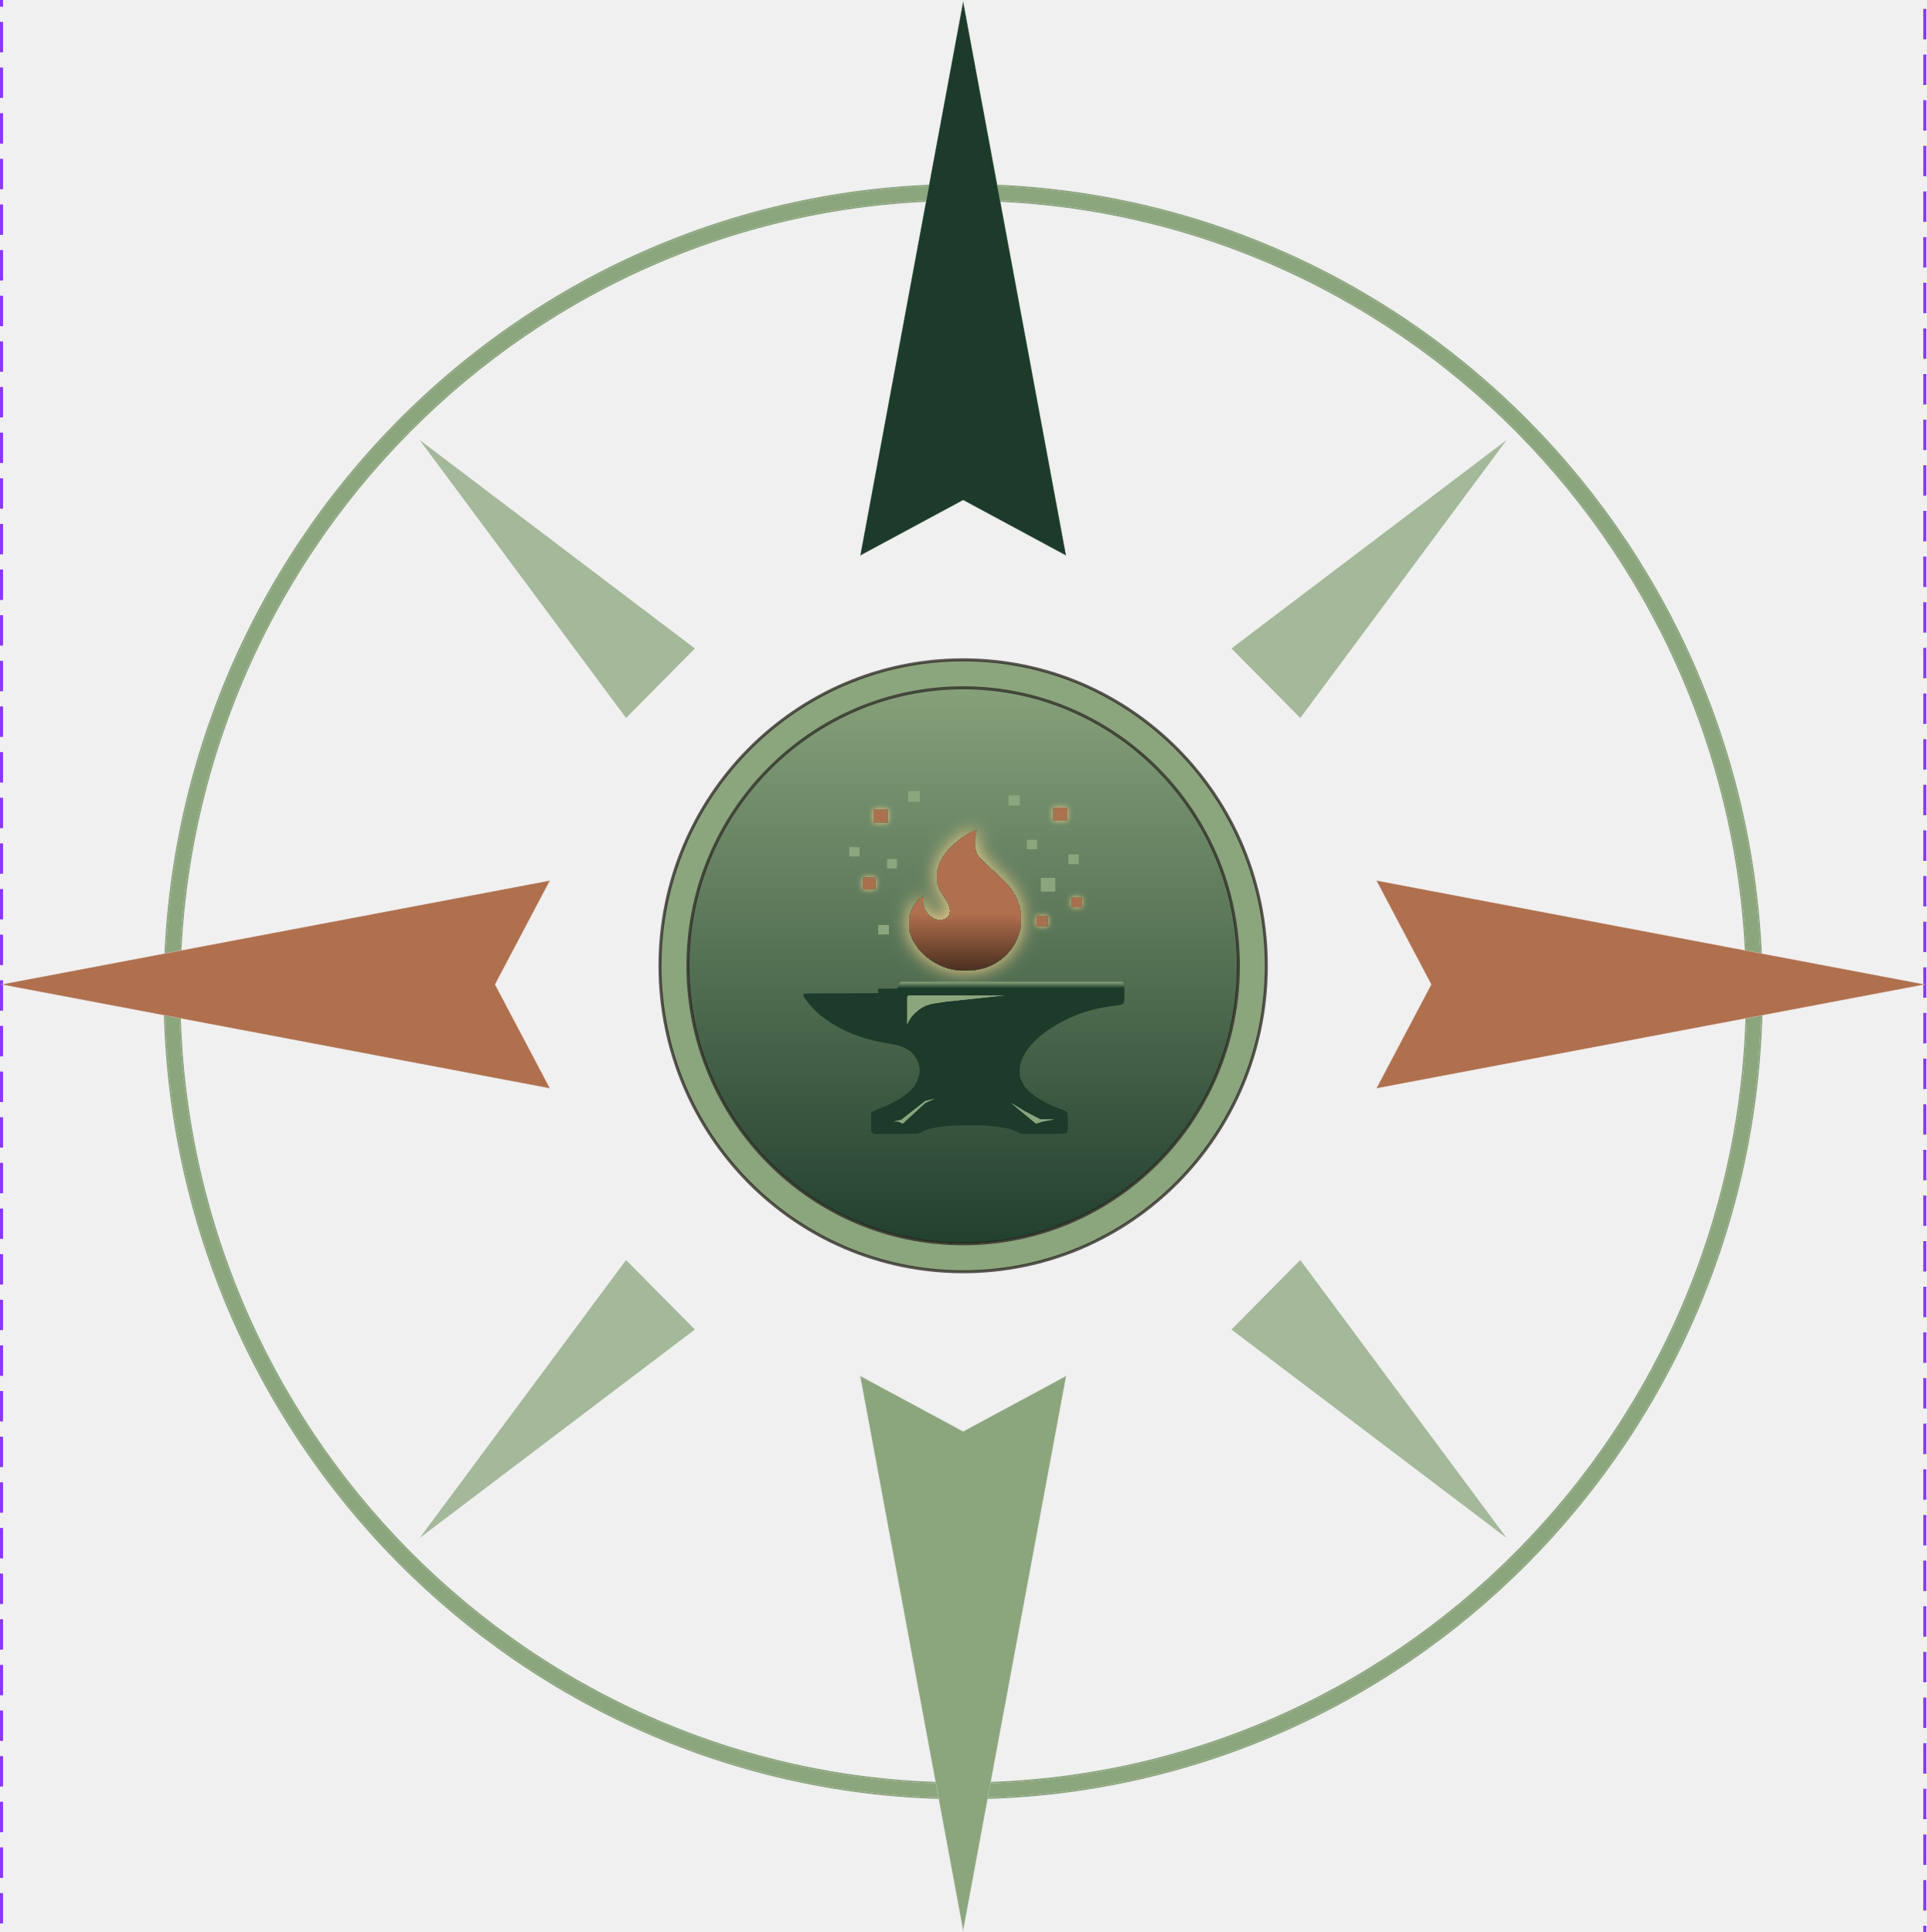
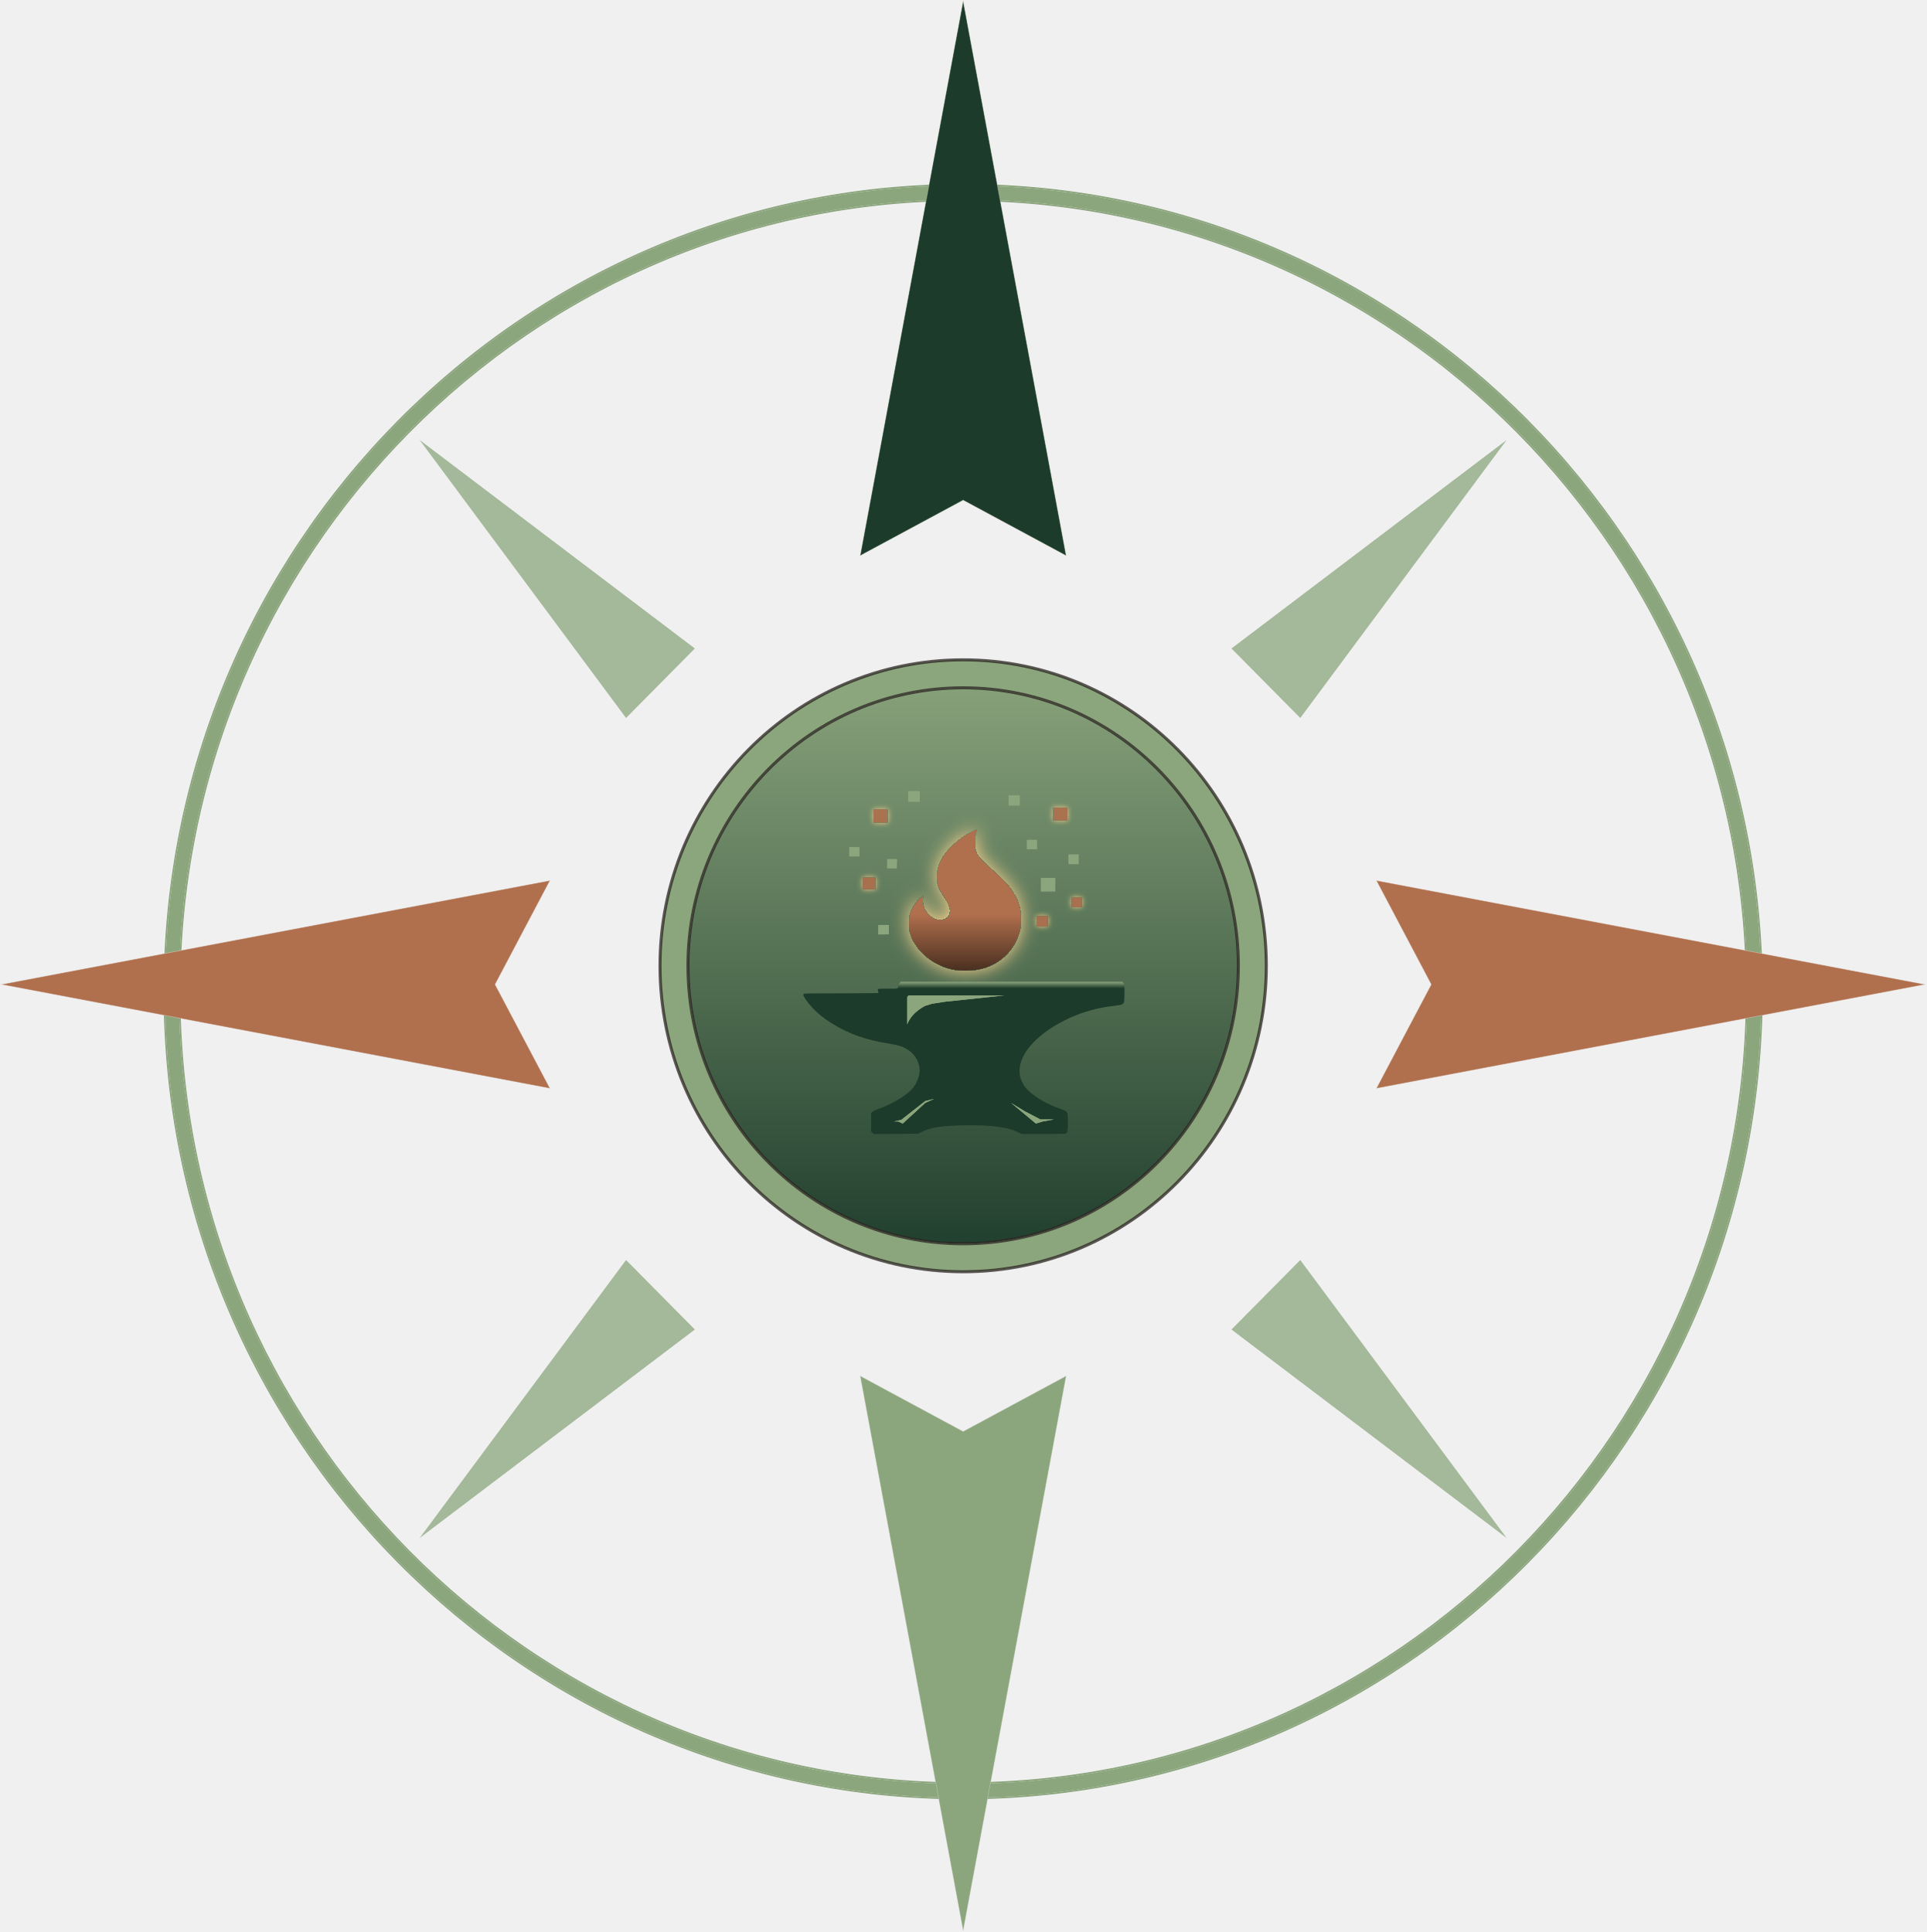
<svg xmlns="http://www.w3.org/2000/svg" width="633" height="635" viewBox="0 0 633 635" fill="none">
-   <g id="Northscape Foundry Logos">
-     <rect x="0.5" y="-2161.5" width="632" height="3245" rx="4.5" stroke="#8A38F5" stroke-dasharray="10 5" />
-     <g id="Property 1=Pathfinder">
-       <g id="Pathfinder">
-         <g id="Outer Ring">
-           <mask id="path-2-outside-1_0_1" maskUnits="userSpaceOnUse" x="53.252" y="59.975" width="526" height="532" fill="black">
-             <rect fill="white" x="53.252" y="59.975" width="526" height="532" />
-             <path d="M574.217 325.93C574.217 182.122 458.831 65.543 316.495 65.543C174.16 65.543 58.774 182.122 58.774 325.93C58.774 469.738 174.16 586.318 316.495 586.318C458.831 586.318 574.217 469.738 574.217 325.93ZM578.738 325.93C578.738 472.261 461.328 590.886 316.495 590.886C171.663 590.886 54.252 472.261 54.252 325.93C54.252 179.6 171.663 60.975 316.495 60.975C461.328 60.975 578.738 179.6 578.738 325.93Z" />
-           </mask>
-           <path d="M574.217 325.93C574.217 182.122 458.831 65.543 316.495 65.543C174.16 65.543 58.774 182.122 58.774 325.93C58.774 469.738 174.16 586.318 316.495 586.318C458.831 586.318 574.217 469.738 574.217 325.93ZM578.738 325.93C578.738 472.261 461.328 590.886 316.495 590.886C171.663 590.886 54.252 472.261 54.252 325.93C54.252 179.6 171.663 60.975 316.495 60.975C461.328 60.975 578.738 179.6 578.738 325.93Z" fill="#8BA57D" />
-           <path d="M574.217 325.93C574.217 182.122 458.831 65.543 316.495 65.543C174.16 65.543 58.774 182.122 58.774 325.93C58.774 469.738 174.16 586.318 316.495 586.318C458.831 586.318 574.217 469.738 574.217 325.93ZM578.738 325.93C578.738 472.261 461.328 590.886 316.495 590.886C171.663 590.886 54.252 472.261 54.252 325.93C54.252 179.6 171.663 60.975 316.495 60.975C461.328 60.975 578.738 179.6 578.738 325.93Z" stroke="#8BA57D" mask="url(#path-2-outside-1_0_1)" />
-         </g>
-         <g id="Maker's Mark">
-           <g id="Vector">
-             <path d="M316.501 408.797C366.443 408.797 406.929 367.892 406.929 317.433C406.929 266.974 366.443 226.069 316.501 226.069C266.558 226.069 226.072 266.974 226.072 317.433C226.072 367.892 266.558 408.797 316.501 408.797Z" fill="url(#paint0_linear_0_1)" />
-             <path d="M406.929 317.433C406.929 266.974 366.443 226.069 316.501 226.069C266.558 226.069 226.072 266.974 226.072 317.433L226.188 322.13C228.53 368.849 265.608 406.305 311.848 408.672L316.501 408.797C364.883 408.797 404.394 370.405 406.815 322.13L406.929 317.433ZM416.12 317.432C416.12 372.889 371.594 417.995 316.497 417.995C261.401 417.994 216.883 372.888 216.882 317.432C216.882 261.976 261.4 216.871 316.497 216.87C371.594 216.87 416.12 261.975 416.12 317.432Z" fill="#8BA57D" />
-             <path d="M316.501 408.797C366.443 408.797 406.929 367.892 406.929 317.433M316.501 408.797C266.558 408.797 226.072 367.892 226.072 317.433M316.501 408.797L311.848 408.672C265.608 406.305 228.53 368.849 226.188 322.13L226.072 317.433M316.501 408.797C364.883 408.797 404.394 370.405 406.815 322.13L406.929 317.433M406.929 317.433C406.929 266.974 366.443 226.069 316.501 226.069C266.558 226.069 226.072 266.974 226.072 317.433M416.12 317.432C416.12 372.889 371.594 417.995 316.497 417.995C261.401 417.994 216.883 372.888 216.882 317.432C216.882 261.976 261.4 216.871 316.497 216.87C371.594 216.87 416.12 261.975 416.12 317.432Z" stroke="#2B2622" stroke-opacity="0.75" />
-           </g>
-           <g id="Vector_2" filter="url(#filter0_d_0_1)">
-             <path d="M320.968 272.668C320.986 272.686 320.873 273.14 320.718 273.679C320.312 275.077 320.207 277.999 320.517 279.204C321.036 281.217 321.792 282.13 326.089 285.945C330.365 289.738 331.893 291.442 333.341 294.024C334.957 296.907 335.491 298.935 335.488 302.176C335.485 304.609 335.313 305.623 334.54 307.759C332.77 312.646 328.583 316.585 323.507 318.143C321.485 318.763 319.842 318.982 317.182 318.988C314.656 318.996 313.387 318.825 311.349 318.201C305.467 316.402 300.584 311.807 299.052 306.63C298.605 305.114 298.605 302.004 299.054 300.481C299.687 298.332 301.419 295.792 302.912 294.819L303.299 294.566L303.242 295.776C303.15 297.699 303.812 299.33 305.266 300.769C306.278 301.767 307.251 302.253 308.419 302.339C309.605 302.427 310.167 302.316 310.945 301.845C311.412 301.562 311.673 301.276 311.892 300.813C312.615 299.273 312.063 297.309 310.128 294.545C308.451 292.151 307.902 290.613 307.899 288.285C307.892 284.44 309.62 281.051 313.339 277.608C315.411 275.689 317.531 274.227 319.726 273.203C320.387 272.893 320.944 272.654 320.968 272.668Z" fill="url(#paint1_linear_0_1)" />
-           </g>
-           <g id="Vector_3">
-             <path fill-rule="evenodd" clip-rule="evenodd" d="M292.106 307.078L288.579 307.165L288.58 304.002H292.106V307.078Z" fill="#8BA57D" />
-             <path d="M346.781 293.031H342.027V288.533H346.781V293.031Z" fill="#8BA57D" />
-             <path fill-rule="evenodd" clip-rule="evenodd" d="M294.7 285.44H291.5V282.347H294.797L294.7 285.44Z" fill="#8BA57D" />
-             <path d="M354.465 284.036H351.092V280.803H354.465V284.036Z" fill="#8BA57D" />
-             <path fill-rule="evenodd" clip-rule="evenodd" d="M282.43 281.506H279.057V278.413H282.43V281.506Z" fill="#8BA57D" />
-             <path fill-rule="evenodd" clip-rule="evenodd" d="M340.792 279.123H337.419V276.03H340.792V279.123Z" fill="#8BA57D" />
-             <path d="M335.116 264.776H331.435V261.403H335.116V264.776Z" fill="#8BA57D" />
-             <path fill-rule="evenodd" clip-rule="evenodd" d="M302.246 263.514H298.414V260H302.246V263.514Z" fill="#8BA57D" />
-           </g>
-           <g id="Vector_4" opacity="0.9" filter="url(#filter1_d_0_1)">
-             <path d="M344.324 304.517H340.644V301.074H344.324V304.517Z" fill="#B06F4D" />
-             <path d="M355.535 298.169L352.162 298.182V294.963H355.535V298.169Z" fill="#B06F4D" />
-             <path d="M287.658 292.292H283.512V288.427H287.658V292.292ZM291.652 270.366H287.043V266.008H291.652V270.366Z" fill="#B06F4D" />
-             <path fill-rule="evenodd" clip-rule="evenodd" d="M350.751 269.664H346.15V265.447H350.751V269.664Z" fill="#B06F4D" />
-           </g>
-           <path id="Vector_5" fill-rule="evenodd" clip-rule="evenodd" d="M368.745 322.681L369.122 323.025C369.497 323.369 369.5 323.38 369.5 326.264C369.5 329.489 369.426 329.792 368.546 330.166C368.269 330.285 367.108 330.488 365.967 330.617C360.82 331.202 355.943 332.536 351.49 334.578C341.457 339.175 335.065 345.884 335.038 351.846C335.03 353.595 335.244 354.439 336.129 356.131C336.735 357.289 337.02 357.641 338.302 358.811C340.635 360.936 344.302 363.003 348.151 364.362C351.036 365.381 350.916 365.185 350.916 368.853C350.916 371.768 350.816 372.25 350.154 372.575C349.96 372.667 347.341 372.719 342.789 372.719H335.718L334.293 372.023C332.682 371.238 331.412 370.89 328.644 370.482C325.576 370.029 323.585 369.875 319.896 369.852L318.201 369.85C310.26 369.872 305.516 370.566 302.651 372.128L301.697 372.649L287.16 372.727L286.255 371.897V365.811L286.677 365.424C286.916 365.205 287.763 364.803 288.634 364.493C293.083 362.919 297.474 360.324 299.685 357.961C301.079 356.47 302.227 353.709 302.227 351.846C302.227 349.443 300.796 346.726 298.8 345.339C296.955 344.057 295.484 343.548 292.034 342.998C284.726 341.835 279.213 339.92 273.89 336.694C269.98 334.327 267.269 331.934 265.043 328.892C263.997 327.464 263.807 326.973 264.167 326.643C264.315 326.515 267.275 326.475 276.532 326.475C283.23 326.475 288.711 326.427 288.71 326.369C288.71 326.309 288.634 326.017 288.544 325.719C288.413 325.288 288.422 325.146 288.583 325.047C288.698 324.978 290.16 324.936 291.833 324.951C295.213 324.985 295.065 325.026 295.234 324.002C295.288 323.672 295.471 323.239 295.643 323.04L295.952 322.681H368.745Z" fill="url(#paint2_linear_0_1)" />
-           <g id="Vector_6" filter="url(#filter2_f_0_1)">
-             <mask id="path-9-inside-2_0_1" fill="white">
-               <path d="M295.151 368.611H293.667L296.142 368.079L304.053 361.874L307.021 361.142L304.053 362.5L296.635 369.29L295.151 368.611Z" />
-               <path d="M298.121 327.866V336.692C299.606 332.619 304.057 330.583 304.057 330.583L306.283 329.904L310.733 329.224L330.022 327.187H298.863C298.271 327.187 298.121 327.641 298.121 327.866Z" />
-               <path d="M340.4 369.292L332.24 362.502L336.691 365.217L341.884 367.934H346.335L342.626 368.613L340.4 369.292Z" />
-             </mask>
-             <path d="M295.151 368.611H293.667L296.142 368.079L304.053 361.874L307.021 361.142L304.053 362.5L296.635 369.29L295.151 368.611Z" fill="#8BA57D" />
-             <path d="M298.121 327.866V336.692C299.606 332.619 304.057 330.583 304.057 330.583L306.283 329.904L310.733 329.224L330.022 327.187H298.863C298.271 327.187 298.121 327.641 298.121 327.866Z" fill="#8BA57D" />
-             <path d="M340.4 369.292L332.24 362.502L336.691 365.217L341.884 367.934H346.335L342.626 368.613L340.4 369.292Z" fill="#8BA57D" />
-             <path d="M295.151 368.611H293.667L296.142 368.079L304.053 361.874L307.021 361.142L304.053 362.5L296.635 369.29L295.151 368.611Z" stroke="#8BA57D" stroke-width="0.4" mask="url(#path-9-inside-2_0_1)" />
-             <path d="M298.121 327.866V336.692C299.606 332.619 304.057 330.583 304.057 330.583L306.283 329.904L310.733 329.224L330.022 327.187H298.863C298.271 327.187 298.121 327.641 298.121 327.866Z" stroke="#8BA57D" stroke-width="0.4" mask="url(#path-9-inside-2_0_1)" />
-             <path d="M340.4 369.292L332.24 362.502L336.691 365.217L341.884 367.934H346.335L342.626 368.613L340.4 369.292Z" stroke="#8BA57D" stroke-width="0.4" mask="url(#path-9-inside-2_0_1)" />
-           </g>
-         </g>
-         <path id="Vector_7" opacity="0.75" d="M495.095 144.615L404.667 213.138L427.274 235.979L495.095 144.615ZM495.095 505.503L404.667 436.98L427.274 414.139L495.095 505.503ZM137.902 505.503L228.331 436.98L205.724 414.139L137.902 505.503ZM137.902 144.615L228.331 213.138L205.724 235.979L137.902 144.615Z" fill="#8BA57D" />
-         <g id="Vector_8">
-           <mask id="path-11-inside-3_0_1" fill="white">
-             <path d="M316.5 634.872L282.589 452.144L316.5 470.417L350.41 452.144L316.5 634.872Z" />
-           </mask>
-           <path d="M316.5 634.872L282.589 452.144L316.5 470.417L350.41 452.144L316.5 634.872Z" fill="#8BA57D" stroke="#BBC6B0" stroke-opacity="0.75" stroke-width="0.4" mask="url(#path-11-inside-3_0_1)" />
-         </g>
-         <g id="Vector_9">
-           <mask id="path-12-inside-4_0_1" fill="white">
-             <path d="M633 323.565L452.143 357.827L470.229 323.565L452.143 289.304L633 323.565ZM0 323.565L180.857 289.304L162.771 323.565L180.857 357.827L0 323.565Z" />
-           </mask>
-           <path d="M633 323.565L452.143 357.827L470.229 323.565L452.143 289.304L633 323.565ZM0 323.565L180.857 289.304L162.771 323.565L180.857 357.827L0 323.565Z" fill="#B06F4D" stroke="#E8E5E0" stroke-opacity="0.5" stroke-width="0.4" mask="url(#path-12-inside-4_0_1)" />
-         </g>
-         <g id="North Pointer">
-           <mask id="path-13-inside-5_0_1" fill="white">
-             <path d="M316.5 0L350.41 182.728L316.5 164.455L282.589 182.728L316.5 0Z" />
-           </mask>
-           <path d="M316.5 0L350.41 182.728L316.5 164.455L282.589 182.728L316.5 0Z" fill="#1C3B2A" stroke="#BBC6B0" stroke-opacity="0.5" stroke-width="0.4" mask="url(#path-13-inside-5_0_1)" />
-         </g>
+   <g id="Pathfinder">
+     <g id="Outer Ring">
+       <mask id="path-1-outside-1_0_1" maskUnits="userSpaceOnUse" x="53.253" y="59.975" width="526" height="532" fill="black">
+         <rect fill="white" x="53.253" y="59.975" width="526" height="532" />
+         <path d="M574.217 325.93C574.217 182.122 458.831 65.543 316.496 65.543C174.16 65.543 58.774 182.122 58.774 325.93C58.774 469.738 174.16 586.318 316.496 586.318C458.831 586.318 574.217 469.738 574.217 325.93ZM578.739 325.93C578.739 472.261 461.328 590.886 316.496 590.886C171.663 590.886 54.253 472.261 54.253 325.93C54.253 179.6 171.663 60.975 316.496 60.975C461.328 60.975 578.739 179.6 578.739 325.93Z" />
+       </mask>
+       <path d="M574.217 325.93C574.217 182.122 458.831 65.543 316.496 65.543C174.16 65.543 58.774 182.122 58.774 325.93C58.774 469.738 174.16 586.318 316.496 586.318C458.831 586.318 574.217 469.738 574.217 325.93ZM578.739 325.93C578.739 472.261 461.328 590.886 316.496 590.886C171.663 590.886 54.253 472.261 54.253 325.93C54.253 179.6 171.663 60.975 316.496 60.975C461.328 60.975 578.739 179.6 578.739 325.93Z" fill="#8BA57D" />
+       <path d="M574.217 325.93C574.217 182.122 458.831 65.543 316.496 65.543C174.16 65.543 58.774 182.122 58.774 325.93C58.774 469.738 174.16 586.318 316.496 586.318C458.831 586.318 574.217 469.738 574.217 325.93ZM578.739 325.93C578.739 472.261 461.328 590.886 316.496 590.886C171.663 590.886 54.253 472.261 54.253 325.93C54.253 179.6 171.663 60.975 316.496 60.975C461.328 60.975 578.739 179.6 578.739 325.93Z" stroke="#8BA57D" mask="url(#path-1-outside-1_0_1)" />
+     </g>
+     <g id="Maker's Mark">
+       <g id="Vector">
+         <path d="M316.501 408.797C366.443 408.797 406.929 367.892 406.929 317.433C406.929 266.974 366.443 226.069 316.501 226.069C266.558 226.069 226.072 266.974 226.072 317.433C226.072 367.892 266.558 408.797 316.501 408.797Z" fill="url(#paint0_linear_0_1)" />
+         <path d="M406.929 317.433C406.929 266.974 366.443 226.069 316.501 226.069C266.558 226.069 226.072 266.974 226.072 317.433L226.188 322.13C228.53 368.849 265.608 406.305 311.848 408.672L316.501 408.797C364.883 408.797 404.394 370.405 406.815 322.13L406.929 317.433ZM416.12 317.432C416.12 372.889 371.594 417.995 316.497 417.995C261.401 417.994 216.883 372.888 216.882 317.432C216.882 261.976 261.4 216.871 316.497 216.87C371.594 216.87 416.12 261.975 416.12 317.432Z" fill="#8BA57D" />
+         <path d="M316.501 408.797C366.443 408.797 406.929 367.892 406.929 317.433M316.501 408.797C266.558 408.797 226.072 367.892 226.072 317.433M316.501 408.797L311.848 408.672C265.608 406.305 228.53 368.849 226.188 322.13L226.072 317.433M316.501 408.797C364.883 408.797 404.394 370.405 406.815 322.13L406.929 317.433M406.929 317.433C406.929 266.974 366.443 226.069 316.501 226.069C266.558 226.069 226.072 266.974 226.072 317.433M416.12 317.432C416.12 372.889 371.594 417.995 316.497 417.995C261.401 417.994 216.883 372.888 216.882 317.432C216.882 261.976 261.4 216.871 316.497 216.87C371.594 216.87 416.12 261.975 416.12 317.432Z" stroke="#2B2622" stroke-opacity="0.75" />
      </g>
+       <g id="Vector_2" filter="url(#filter0_d_0_1)">
+         <path d="M320.968 272.668C320.986 272.686 320.873 273.14 320.718 273.679C320.312 275.077 320.207 277.999 320.517 279.204C321.036 281.217 321.792 282.13 326.089 285.945C330.365 289.738 331.893 291.442 333.341 294.024C334.957 296.907 335.491 298.935 335.488 302.176C335.485 304.609 335.313 305.623 334.54 307.759C332.77 312.646 328.583 316.585 323.507 318.143C321.485 318.763 319.842 318.982 317.182 318.988C314.656 318.996 313.387 318.825 311.349 318.201C305.467 316.402 300.584 311.807 299.052 306.63C298.605 305.114 298.605 302.004 299.054 300.481C299.687 298.332 301.419 295.792 302.912 294.819L303.299 294.566L303.242 295.776C303.15 297.699 303.812 299.33 305.266 300.769C306.278 301.767 307.251 302.253 308.419 302.339C309.605 302.427 310.167 302.316 310.945 301.845C311.412 301.562 311.673 301.276 311.892 300.813C312.615 299.273 312.063 297.309 310.128 294.545C308.451 292.151 307.902 290.613 307.899 288.285C307.892 284.44 309.62 281.051 313.339 277.608C315.411 275.689 317.531 274.227 319.726 273.203C320.387 272.893 320.944 272.654 320.968 272.668Z" fill="url(#paint1_linear_0_1)" />
+       </g>
+       <g id="Vector_3">
+         <path fill-rule="evenodd" clip-rule="evenodd" d="M292.106 307.078L288.579 307.165L288.58 304.002H292.106V307.078Z" fill="#8BA57D" />
+         <path d="M346.781 293.031H342.027V288.533H346.781V293.031Z" fill="#8BA57D" />
+         <path fill-rule="evenodd" clip-rule="evenodd" d="M294.7 285.44H291.5V282.347H294.797L294.7 285.44Z" fill="#8BA57D" />
+         <path d="M354.465 284.036H351.092V280.803H354.465V284.036Z" fill="#8BA57D" />
+         <path fill-rule="evenodd" clip-rule="evenodd" d="M282.43 281.506H279.057V278.413H282.43V281.506Z" fill="#8BA57D" />
+         <path fill-rule="evenodd" clip-rule="evenodd" d="M340.792 279.123H337.419V276.03H340.792V279.123Z" fill="#8BA57D" />
+         <path d="M335.116 264.776H331.435V261.403H335.116V264.776Z" fill="#8BA57D" />
+         <path fill-rule="evenodd" clip-rule="evenodd" d="M302.246 263.514H298.414V260H302.246V263.514Z" fill="#8BA57D" />
+       </g>
+       <g id="Vector_4" opacity="0.9" filter="url(#filter1_d_0_1)">
+         <path d="M344.324 304.517H340.644V301.074H344.324V304.517Z" fill="#B06F4D" />
+         <path d="M355.535 298.169L352.162 298.182V294.963H355.535V298.169Z" fill="#B06F4D" />
+         <path d="M287.658 292.292H283.512V288.427H287.658V292.292ZM291.652 270.366H287.043V266.008H291.652V270.366Z" fill="#B06F4D" />
+         <path fill-rule="evenodd" clip-rule="evenodd" d="M350.751 269.664H346.15V265.447H350.751V269.664Z" fill="#B06F4D" />
+       </g>
+       <path id="Vector_5" fill-rule="evenodd" clip-rule="evenodd" d="M368.745 322.681L369.122 323.025C369.497 323.369 369.5 323.38 369.5 326.264C369.5 329.489 369.426 329.792 368.546 330.166C368.269 330.285 367.108 330.488 365.967 330.617C360.82 331.202 355.943 332.536 351.49 334.578C341.457 339.175 335.065 345.884 335.038 351.846C335.03 353.595 335.244 354.439 336.129 356.131C336.735 357.289 337.02 357.641 338.302 358.811C340.635 360.936 344.302 363.003 348.151 364.362C351.036 365.381 350.916 365.185 350.916 368.853C350.916 371.768 350.816 372.25 350.154 372.575C349.96 372.667 347.341 372.719 342.789 372.719H335.718L334.293 372.023C332.682 371.238 331.412 370.89 328.644 370.482C325.576 370.029 323.585 369.875 319.896 369.852L318.201 369.85C310.26 369.872 305.516 370.566 302.651 372.128L301.697 372.649L287.16 372.727L286.255 371.897V365.811L286.677 365.424C286.916 365.205 287.763 364.803 288.634 364.493C293.083 362.919 297.474 360.324 299.685 357.961C301.079 356.47 302.227 353.709 302.227 351.846C302.227 349.443 300.796 346.726 298.8 345.339C296.955 344.057 295.484 343.548 292.034 342.998C284.726 341.835 279.213 339.92 273.89 336.694C269.98 334.327 267.269 331.934 265.043 328.892C263.997 327.464 263.807 326.973 264.167 326.643C264.315 326.515 267.275 326.475 276.532 326.475C283.23 326.475 288.711 326.427 288.71 326.369C288.71 326.309 288.634 326.017 288.544 325.719C288.413 325.288 288.422 325.146 288.583 325.047C288.698 324.978 290.16 324.936 291.833 324.951C295.213 324.985 295.065 325.026 295.234 324.002C295.288 323.672 295.471 323.239 295.643 323.04L295.952 322.681H368.745Z" fill="url(#paint2_linear_0_1)" />
+       <g id="Vector_6" filter="url(#filter2_f_0_1)">
+         <mask id="path-8-inside-2_0_1" fill="white">
+           <path d="M295.151 368.611H293.667L296.142 368.079L304.053 361.874L307.021 361.142L304.053 362.5L296.635 369.29L295.151 368.611Z" />
+           <path d="M298.121 327.866V336.692C299.606 332.619 304.057 330.583 304.057 330.583L306.283 329.904L310.733 329.224L330.022 327.187H298.863C298.271 327.187 298.121 327.641 298.121 327.866Z" />
+           <path d="M340.4 369.292L332.24 362.502L336.691 365.217L341.884 367.934H346.335L342.626 368.613L340.4 369.292Z" />
+         </mask>
+         <path d="M295.151 368.611H293.667L296.142 368.079L304.053 361.874L307.021 361.142L304.053 362.5L296.635 369.29L295.151 368.611Z" fill="#8BA57D" />
+         <path d="M298.121 327.866V336.692C299.606 332.619 304.057 330.583 304.057 330.583L306.283 329.904L310.733 329.224L330.022 327.187H298.863C298.271 327.187 298.121 327.641 298.121 327.866Z" fill="#8BA57D" />
+         <path d="M340.4 369.292L332.24 362.502L336.691 365.217L341.884 367.934H346.335L342.626 368.613L340.4 369.292Z" fill="#8BA57D" />
+         <path d="M295.151 368.611H293.667L296.142 368.079L304.053 361.874L307.021 361.142L304.053 362.5L296.635 369.29L295.151 368.611Z" stroke="#8BA57D" stroke-width="0.4" mask="url(#path-8-inside-2_0_1)" />
+         <path d="M298.121 327.866V336.692C299.606 332.619 304.057 330.583 304.057 330.583L306.283 329.904L310.733 329.224L330.022 327.187H298.863C298.271 327.187 298.121 327.641 298.121 327.866Z" stroke="#8BA57D" stroke-width="0.4" mask="url(#path-8-inside-2_0_1)" />
+         <path d="M340.4 369.292L332.24 362.502L336.691 365.217L341.884 367.934H346.335L342.626 368.613L340.4 369.292Z" stroke="#8BA57D" stroke-width="0.4" mask="url(#path-8-inside-2_0_1)" />
+       </g>
+     </g>
+     <path id="Vector_7" opacity="0.75" d="M495.095 144.615L404.666 213.138L427.274 235.979L495.095 144.615ZM495.095 505.503L404.666 436.98L427.274 414.139L495.095 505.503ZM137.902 505.503L228.331 436.98L205.724 414.139L137.902 505.503ZM137.902 144.615L228.331 213.138L205.724 235.979L137.902 144.615Z" fill="#8BA57D" />
+     <g id="Vector_8">
+       <mask id="path-10-inside-3_0_1" fill="white">
+         <path d="M316.5 634.872L282.589 452.144L316.5 470.417L350.41 452.144L316.5 634.872Z" />
+       </mask>
+       <path d="M316.5 634.872L282.589 452.144L316.5 470.417L350.41 452.144L316.5 634.872Z" fill="#8BA57D" stroke="#BBC6B0" stroke-opacity="0.75" stroke-width="0.4" mask="url(#path-10-inside-3_0_1)" />
+     </g>
+     <g id="Vector_9">
+       <mask id="path-11-inside-4_0_1" fill="white">
+         <path d="M633 323.565L452.143 357.827L470.229 323.565L452.143 289.304L633 323.565ZM0 323.565L180.857 289.304L162.771 323.565L180.857 357.827L0 323.565Z" />
+       </mask>
+       <path d="M633 323.565L452.143 357.827L470.229 323.565L452.143 289.304L633 323.565ZM0 323.565L180.857 289.304L162.771 323.565L180.857 357.827L0 323.565Z" fill="#B06F4D" stroke="#E8E5E0" stroke-opacity="0.5" stroke-width="0.4" mask="url(#path-11-inside-4_0_1)" />
+     </g>
+     <g id="North Pointer">
+       <mask id="path-12-inside-5_0_1" fill="white">
+         <path d="M316.5 0L350.41 182.728L316.5 164.455L282.589 182.728L316.5 0Z" />
+       </mask>
+       <path d="M316.5 0L350.41 182.728L316.5 164.455L282.589 182.728L316.5 0Z" fill="#1C3B2A" stroke="#BBC6B0" stroke-opacity="0.5" stroke-width="0.4" mask="url(#path-12-inside-5_0_1)" />
    </g>
  </g>
  <defs>
-     <filter id="filter0_d_0_1" x="292.717" y="266.667" width="48.77" height="58.321" filterUnits="userSpaceOnUse" color-interpolation-filters="sRGB">
+     <filter id="filter0_d_0_1" x="292.717" y="266.667" width="48.771" height="58.321" filterUnits="userSpaceOnUse" color-interpolation-filters="sRGB">
      <feFlood flood-opacity="0" result="BackgroundImageFix" />
      <feColorMatrix in="SourceAlpha" type="matrix" values="0 0 0 0 0 0 0 0 0 0 0 0 0 0 0 0 0 0 127 0" result="hardAlpha" />
      <feOffset />
      <feGaussianBlur stdDeviation="3" />
      <feComposite in2="hardAlpha" operator="out" />
      <feColorMatrix type="matrix" values="0 0 0 0 1 0 0 0 0 0.834 0 0 0 0 0.558 0 0 0 1 0" />
      <feBlend mode="normal" in2="BackgroundImageFix" result="effect1_dropShadow_0_1" />
      <feBlend mode="normal" in="SourceGraphic" in2="effect1_dropShadow_0_1" result="shape" />
    </filter>
-     <filter id="filter1_d_0_1" x="281.512" y="263.447" width="76.023" height="43.069" filterUnits="userSpaceOnUse" color-interpolation-filters="sRGB">
+     <filter id="filter1_d_0_1" x="281.512" y="263.447" width="76.024" height="43.069" filterUnits="userSpaceOnUse" color-interpolation-filters="sRGB">
      <feFlood flood-opacity="0" result="BackgroundImageFix" />
      <feColorMatrix in="SourceAlpha" type="matrix" values="0 0 0 0 0 0 0 0 0 0 0 0 0 0 0 0 0 0 127 0" result="hardAlpha" />
      <feOffset />
      <feGaussianBlur stdDeviation="1" />
      <feComposite in2="hardAlpha" operator="out" />
      <feColorMatrix type="matrix" values="0 0 0 0 1 0 0 0 0 0.834 0 0 0 0 0.558 0 0 0 1 0" />
      <feBlend mode="normal" in2="BackgroundImageFix" result="effect1_dropShadow_0_1" />
      <feBlend mode="normal" in="SourceGraphic" in2="effect1_dropShadow_0_1" result="shape" />
    </filter>
    <filter id="filter2_f_0_1" x="293.567" y="327.087" width="52.867" height="42.305" filterUnits="userSpaceOnUse" color-interpolation-filters="sRGB">
      <feFlood flood-opacity="0" result="BackgroundImageFix" />
      <feBlend mode="normal" in="SourceGraphic" in2="BackgroundImageFix" result="shape" />
      <feGaussianBlur stdDeviation="0.05" result="effect1_foregroundBlur_0_1" />
    </filter>
    <linearGradient id="paint0_linear_0_1" x1="316.501" y1="216.87" x2="316.501" y2="417.995" gradientUnits="userSpaceOnUse">
      <stop stop-color="#8BA57D" />
      <stop offset="1" stop-color="#1C3B2A" />
    </linearGradient>
    <linearGradient id="paint1_linear_0_1" x1="317.102" y1="272.672" x2="317.102" y2="318.993" gradientUnits="userSpaceOnUse">
      <stop offset="0.601" stop-color="#B06F4D" />
      <stop offset="1" stop-color="#4A2F20" />
    </linearGradient>
    <linearGradient id="paint2_linear_0_1" x1="316.75" y1="322.681" x2="316.75" y2="372.727" gradientUnits="userSpaceOnUse">
      <stop stop-color="#8BA57D" />
      <stop offset="0.043" stop-color="#1C3B2A" />
    </linearGradient>
  </defs>
</svg>
